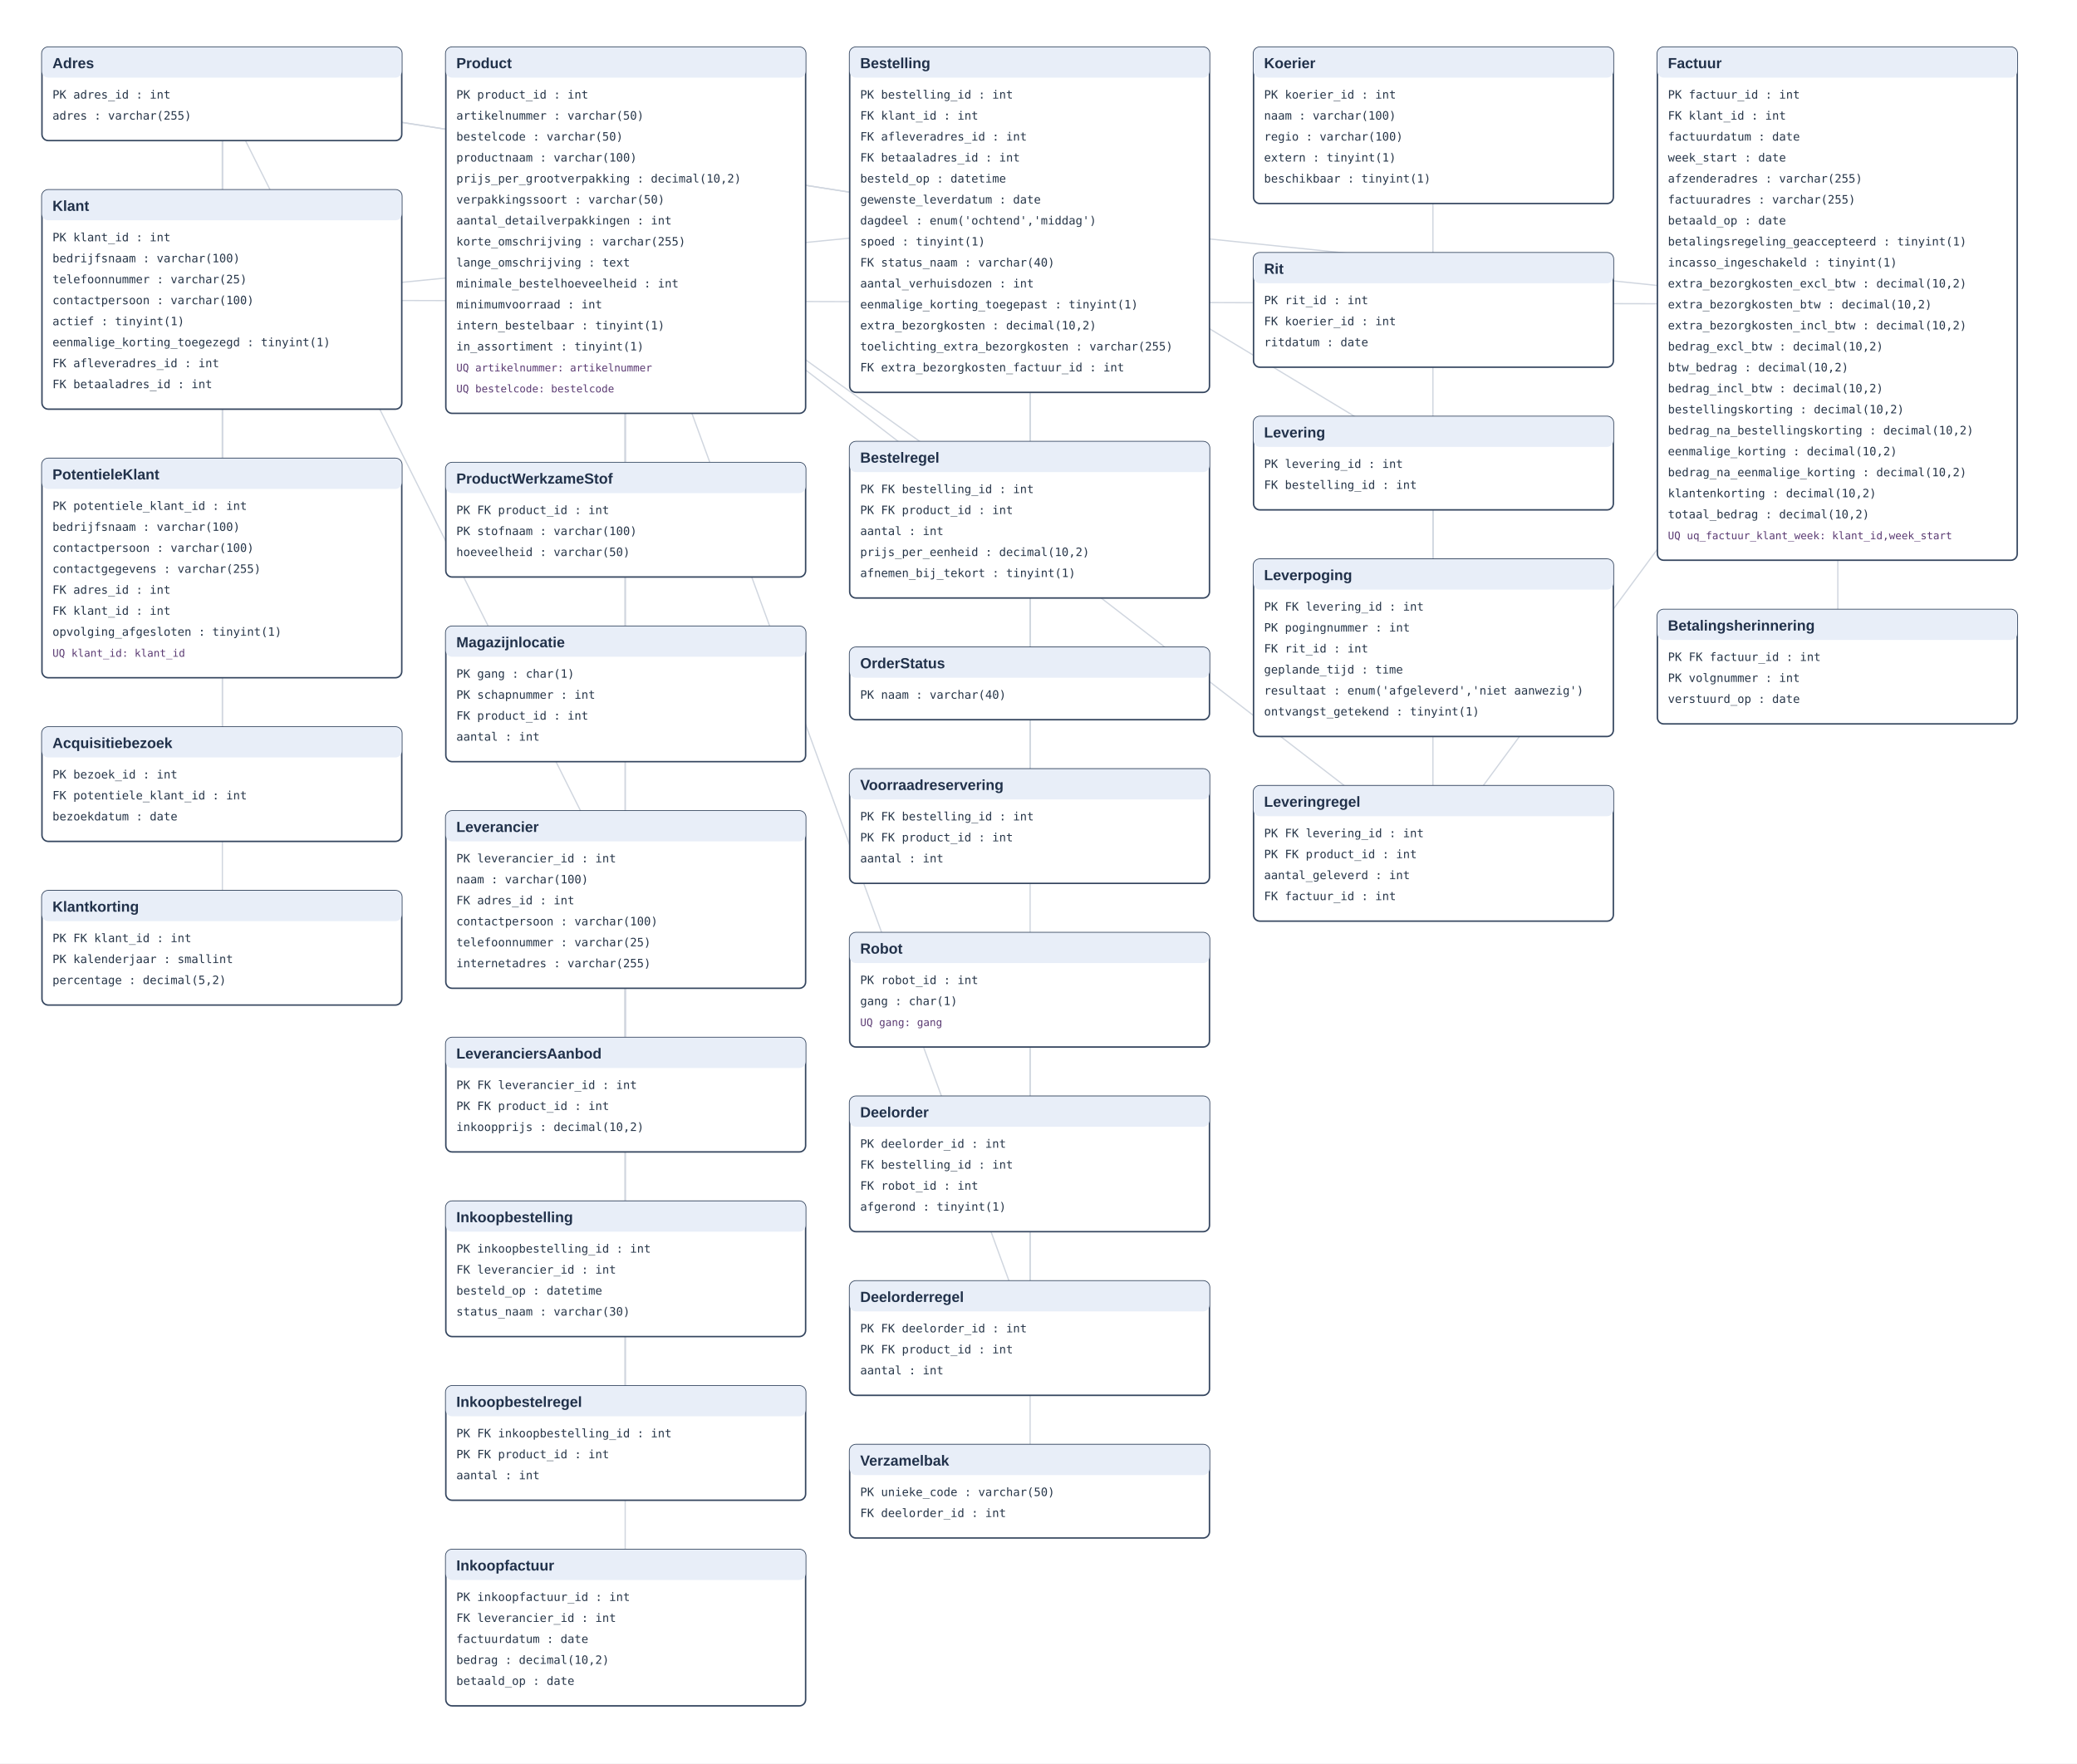
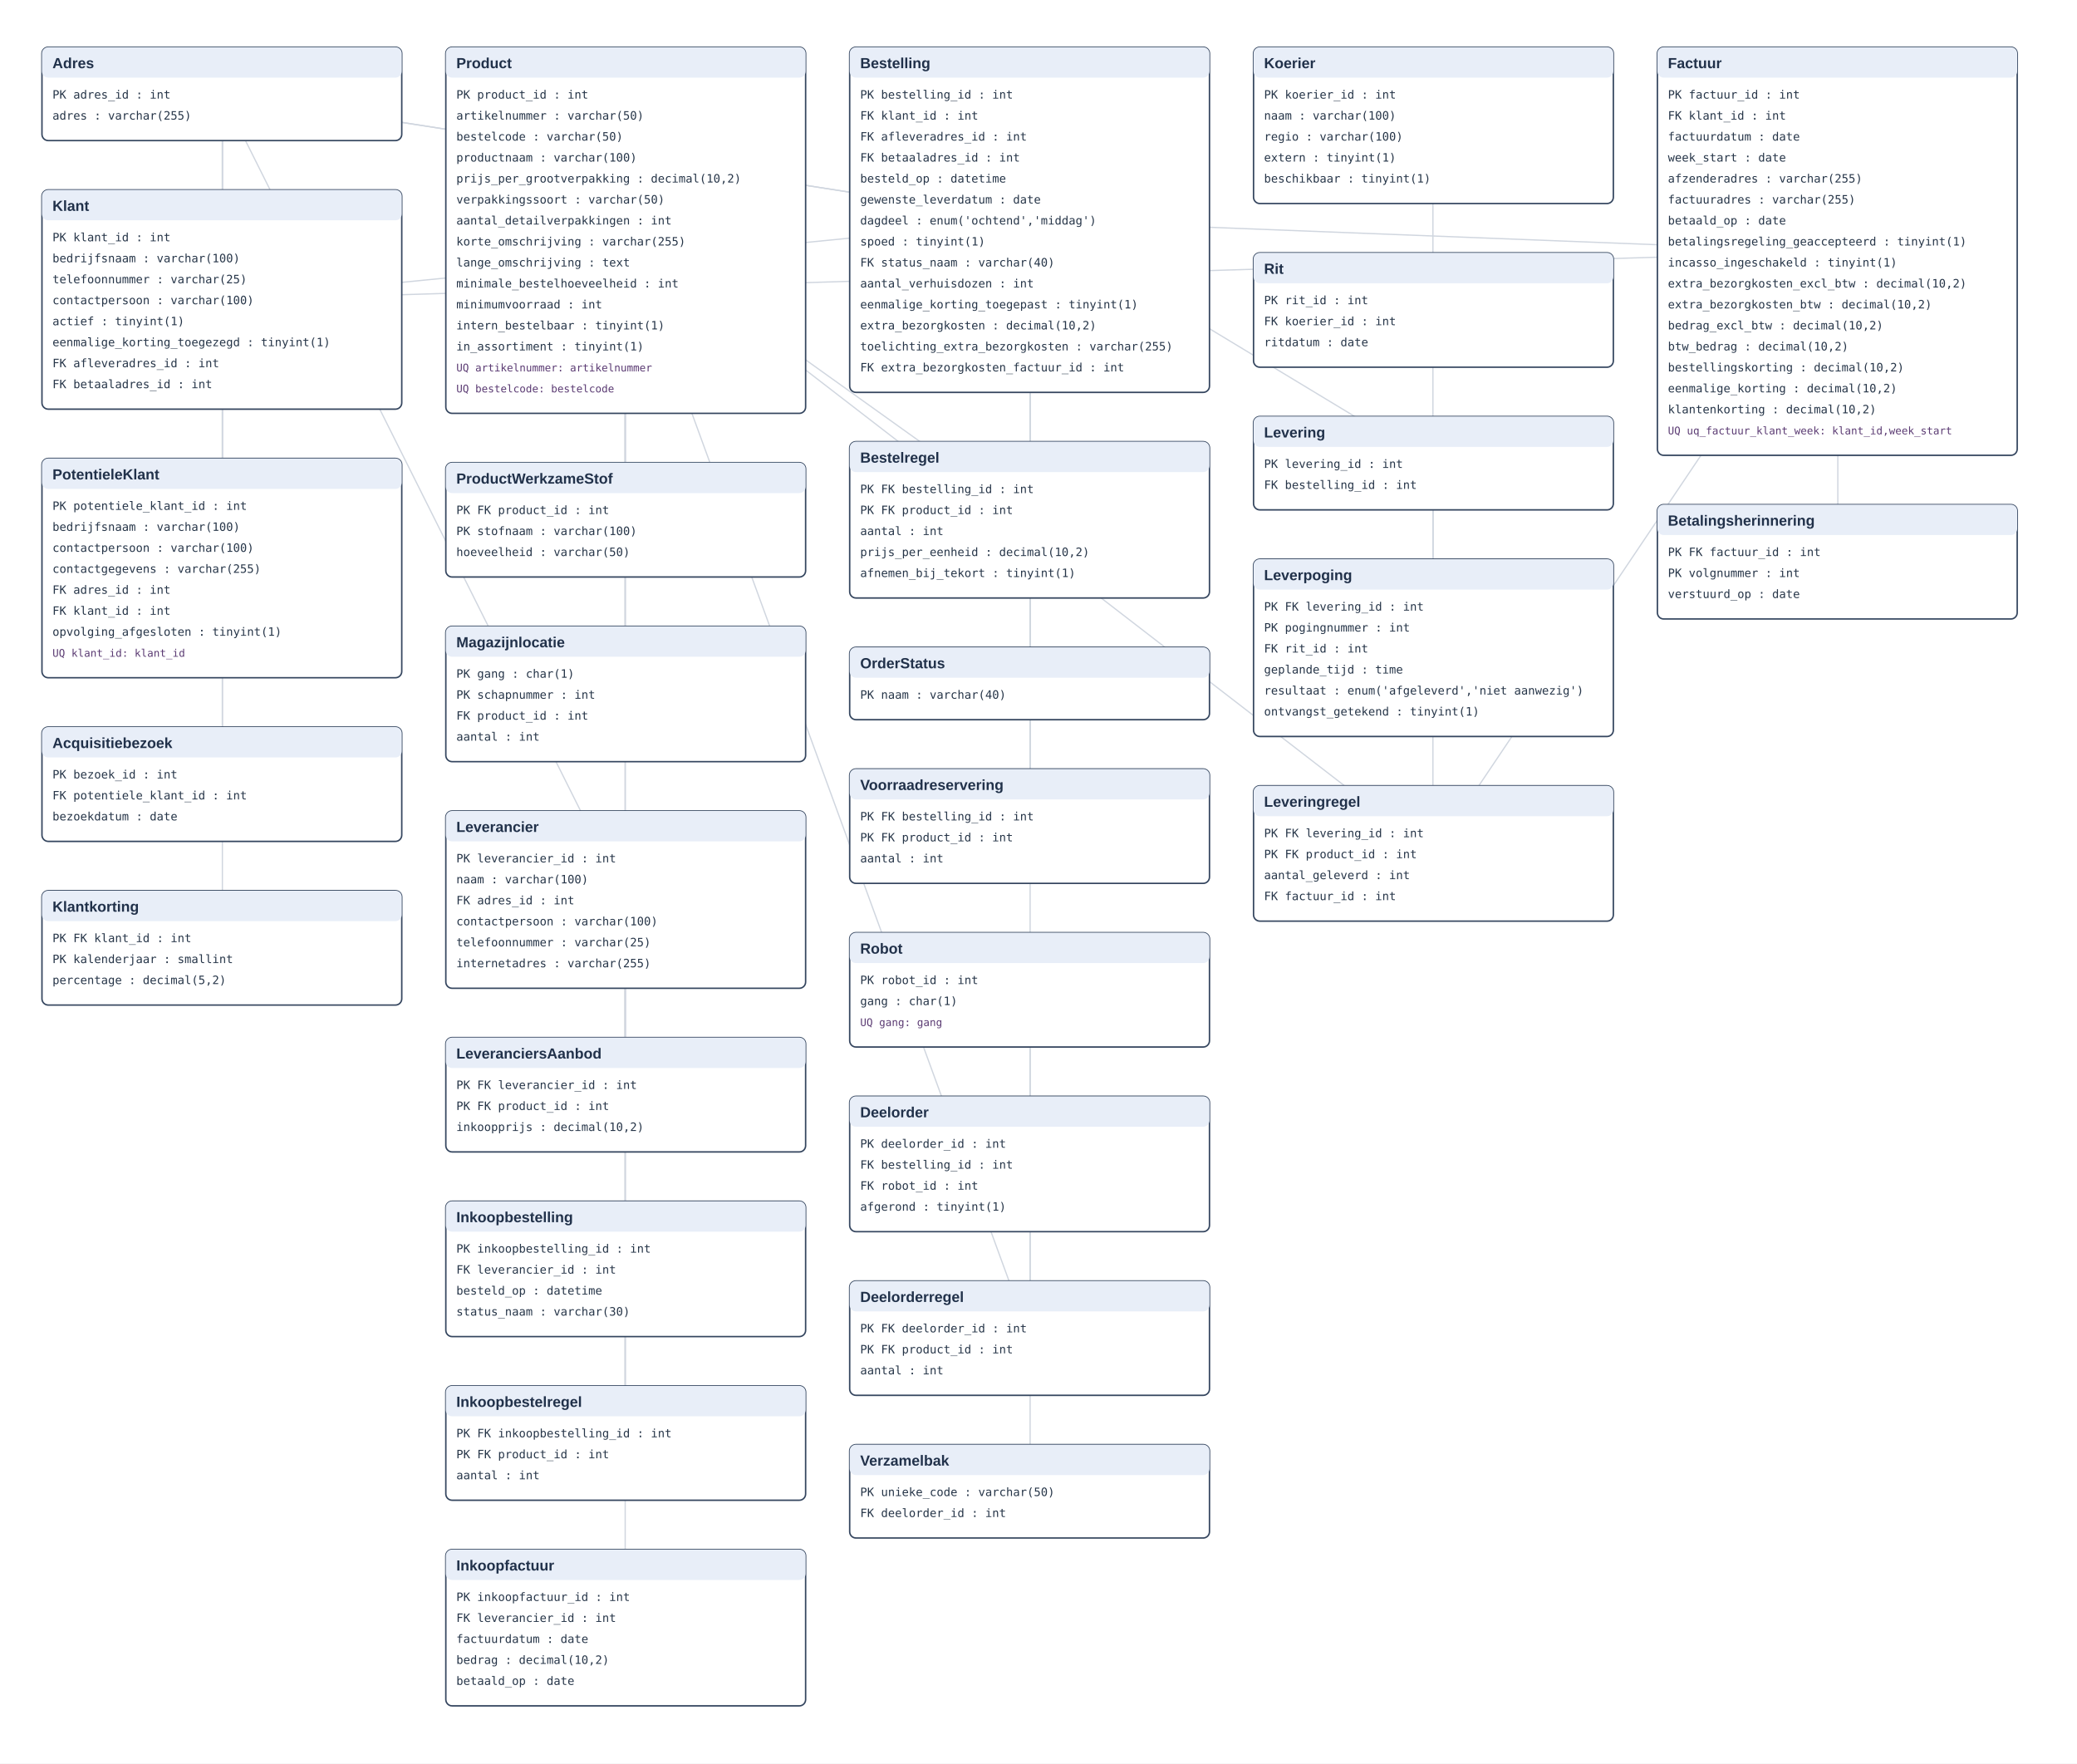
<svg xmlns="http://www.w3.org/2000/svg" width="1980" height="1681" viewBox="0 0 1980 1681">
  <rect width="100%" height="100%" fill="#fff" />
  <defs>
    <marker id="arrow" markerWidth="7" markerHeight="7" refX="6" refY="3" orient="auto">
      <path d="M0 0 L6 3 L0 6" fill="none" stroke="#A0ACBD" />
    </marker>
  </defs>
  <path d="M212,748 L212,542" stroke="#D0D6DF" stroke-width="1.2" fill="none" marker-end="url(#arrow)" />
  <path d="M982,210 L212,286" stroke="#D0D6DF" stroke-width="1.2" fill="none" marker-end="url(#arrow)" />
  <path d="M982,210 L212,90" stroke="#D0D6DF" stroke-width="1.2" fill="none" marker-end="url(#arrow)" />
  <path d="M982,210 L212,90" stroke="#D0D6DF" stroke-width="1.2" fill="none" marker-end="url(#arrow)" />
  <path d="M982,210 L982,652" stroke="#D0D6DF" stroke-width="1.2" fill="none" marker-end="url(#arrow)" />
-   <path d="M982,210 L1752,290" stroke="#D0D6DF" stroke-width="1.2" fill="none" marker-end="url(#arrow)" />
+   <path d="M982,210 L1752,240" stroke="#D0D6DF" stroke-width="1.2" fill="none" marker-end="url(#arrow)" />
  <path d="M982,496 L982,210" stroke="#D0D6DF" stroke-width="1.2" fill="none" marker-end="url(#arrow)" />
  <path d="M982,496 L596,220" stroke="#D0D6DF" stroke-width="1.2" fill="none" marker-end="url(#arrow)" />
-   <path d="M1752,636 L1752,290" stroke="#D0D6DF" stroke-width="1.2" fill="none" marker-end="url(#arrow)" />
+   <path d="M1752,536 L1752,240" stroke="#D0D6DF" stroke-width="1.2" fill="none" marker-end="url(#arrow)" />
  <path d="M982,1110 L982,210" stroke="#D0D6DF" stroke-width="1.2" fill="none" marker-end="url(#arrow)" />
  <path d="M982,1110 L982,944" stroke="#D0D6DF" stroke-width="1.2" fill="none" marker-end="url(#arrow)" />
  <path d="M982,1276 L982,1110" stroke="#D0D6DF" stroke-width="1.2" fill="none" marker-end="url(#arrow)" />
  <path d="M982,1276 L596,220" stroke="#D0D6DF" stroke-width="1.2" fill="none" marker-end="url(#arrow)" />
-   <path d="M1752,290 L212,286" stroke="#D0D6DF" stroke-width="1.2" fill="none" marker-end="url(#arrow)" />
+   <path d="M1752,240 L212,286" stroke="#D0D6DF" stroke-width="1.2" fill="none" marker-end="url(#arrow)" />
  <path d="M596,1210 L596,858" stroke="#D0D6DF" stroke-width="1.2" fill="none" marker-end="url(#arrow)" />
  <path d="M596,1376 L596,1210" stroke="#D0D6DF" stroke-width="1.2" fill="none" marker-end="url(#arrow)" />
  <path d="M596,1376 L596,220" stroke="#D0D6DF" stroke-width="1.2" fill="none" marker-end="url(#arrow)" />
  <path d="M596,1552 L596,858" stroke="#D0D6DF" stroke-width="1.2" fill="none" marker-end="url(#arrow)" />
  <path d="M212,286 L212,90" stroke="#D0D6DF" stroke-width="1.2" fill="none" marker-end="url(#arrow)" />
  <path d="M212,286 L212,90" stroke="#D0D6DF" stroke-width="1.2" fill="none" marker-end="url(#arrow)" />
  <path d="M212,904 L212,286" stroke="#D0D6DF" stroke-width="1.2" fill="none" marker-end="url(#arrow)" />
  <path d="M596,858 L212,90" stroke="#D0D6DF" stroke-width="1.2" fill="none" marker-end="url(#arrow)" />
  <path d="M596,1044 L596,858" stroke="#D0D6DF" stroke-width="1.2" fill="none" marker-end="url(#arrow)" />
  <path d="M596,1044 L596,220" stroke="#D0D6DF" stroke-width="1.2" fill="none" marker-end="url(#arrow)" />
  <path d="M1366,442 L982,210" stroke="#D0D6DF" stroke-width="1.2" fill="none" marker-end="url(#arrow)" />
  <path d="M1366,814 L1366,442" stroke="#D0D6DF" stroke-width="1.2" fill="none" marker-end="url(#arrow)" />
  <path d="M1366,814 L596,220" stroke="#D0D6DF" stroke-width="1.2" fill="none" marker-end="url(#arrow)" />
-   <path d="M1366,814 L1752,290" stroke="#D0D6DF" stroke-width="1.2" fill="none" marker-end="url(#arrow)" />
+   <path d="M1366,814 L1752,240" stroke="#D0D6DF" stroke-width="1.2" fill="none" marker-end="url(#arrow)" />
  <path d="M1366,618 L1366,442" stroke="#D0D6DF" stroke-width="1.2" fill="none" marker-end="url(#arrow)" />
  <path d="M1366,618 L1366,296" stroke="#D0D6DF" stroke-width="1.2" fill="none" marker-end="url(#arrow)" />
  <path d="M596,662 L596,220" stroke="#D0D6DF" stroke-width="1.2" fill="none" marker-end="url(#arrow)" />
  <path d="M212,542 L212,90" stroke="#D0D6DF" stroke-width="1.2" fill="none" marker-end="url(#arrow)" />
  <path d="M212,542 L212,286" stroke="#D0D6DF" stroke-width="1.2" fill="none" marker-end="url(#arrow)" />
  <path d="M596,496 L596,220" stroke="#D0D6DF" stroke-width="1.2" fill="none" marker-end="url(#arrow)" />
  <path d="M1366,296 L1366,120" stroke="#D0D6DF" stroke-width="1.2" fill="none" marker-end="url(#arrow)" />
  <path d="M982,1422 L982,1110" stroke="#D0D6DF" stroke-width="1.2" fill="none" marker-end="url(#arrow)" />
  <path d="M982,788 L982,496" stroke="#D0D6DF" stroke-width="1.2" fill="none" marker-end="url(#arrow)" />
  <path d="M982,788 L982,496" stroke="#D0D6DF" stroke-width="1.2" fill="none" marker-end="url(#arrow)" />
  <rect x="40" y="45" width="343" height="89" rx="6" fill="white" stroke="#35465F" stroke-width="1.4" />
  <rect x="40" y="45" width="343" height="29" rx="6" fill="#E8EEF8" />
  <text x="50" y="65" font-family="Arial" font-size="14" font-weight="bold" fill="#21314A">Adres</text>
  <text x="50" y="94" font-family="monospace" font-size="11" fill="#263548">PK adres_id : int</text>
  <text x="50" y="114" font-family="monospace" font-size="11" fill="#263548">adres : varchar(255)</text>
  <rect x="40" y="181" width="343" height="209" rx="6" fill="white" stroke="#35465F" stroke-width="1.4" />
  <rect x="40" y="181" width="343" height="29" rx="6" fill="#E8EEF8" />
  <text x="50" y="201" font-family="Arial" font-size="14" font-weight="bold" fill="#21314A">Klant</text>
  <text x="50" y="230" font-family="monospace" font-size="11" fill="#263548">PK klant_id : int</text>
  <text x="50" y="250" font-family="monospace" font-size="11" fill="#263548">bedrijfsnaam : varchar(100)</text>
  <text x="50" y="270" font-family="monospace" font-size="11" fill="#263548">telefoonnummer : varchar(25)</text>
  <text x="50" y="290" font-family="monospace" font-size="11" fill="#263548">contactpersoon : varchar(100)</text>
  <text x="50" y="310" font-family="monospace" font-size="11" fill="#263548">actief : tinyint(1)</text>
  <text x="50" y="330" font-family="monospace" font-size="11" fill="#263548">eenmalige_korting_toegezegd : tinyint(1)</text>
  <text x="50" y="350" font-family="monospace" font-size="11" fill="#263548">FK afleveradres_id : int</text>
  <text x="50" y="370" font-family="monospace" font-size="11" fill="#263548">FK betaaladres_id : int</text>
  <rect x="40" y="437" width="343" height="209" rx="6" fill="white" stroke="#35465F" stroke-width="1.4" />
  <rect x="40" y="437" width="343" height="29" rx="6" fill="#E8EEF8" />
  <text x="50" y="457" font-family="Arial" font-size="14" font-weight="bold" fill="#21314A">PotentieleKlant</text>
  <text x="50" y="486" font-family="monospace" font-size="11" fill="#263548">PK potentiele_klant_id : int</text>
  <text x="50" y="506" font-family="monospace" font-size="11" fill="#263548">bedrijfsnaam : varchar(100)</text>
  <text x="50" y="526" font-family="monospace" font-size="11" fill="#263548">contactpersoon : varchar(100)</text>
  <text x="50" y="546" font-family="monospace" font-size="11" fill="#263548">contactgegevens : varchar(255)</text>
  <text x="50" y="566" font-family="monospace" font-size="11" fill="#263548">FK adres_id : int</text>
  <text x="50" y="586" font-family="monospace" font-size="11" fill="#263548">FK klant_id : int</text>
  <text x="50" y="606" font-family="monospace" font-size="11" fill="#263548">opvolging_afgesloten : tinyint(1)</text>
  <text x="50" y="626" font-family="monospace" font-size="10" fill="#5A3A72">UQ klant_id: klant_id</text>
  <rect x="40" y="693" width="343" height="109" rx="6" fill="white" stroke="#35465F" stroke-width="1.4" />
  <rect x="40" y="693" width="343" height="29" rx="6" fill="#E8EEF8" />
  <text x="50" y="713" font-family="Arial" font-size="14" font-weight="bold" fill="#21314A">Acquisitiebezoek</text>
  <text x="50" y="742" font-family="monospace" font-size="11" fill="#263548">PK bezoek_id : int</text>
  <text x="50" y="762" font-family="monospace" font-size="11" fill="#263548">FK potentiele_klant_id : int</text>
  <text x="50" y="782" font-family="monospace" font-size="11" fill="#263548">bezoekdatum : date</text>
  <rect x="40" y="849" width="343" height="109" rx="6" fill="white" stroke="#35465F" stroke-width="1.4" />
  <rect x="40" y="849" width="343" height="29" rx="6" fill="#E8EEF8" />
  <text x="50" y="869" font-family="Arial" font-size="14" font-weight="bold" fill="#21314A">Klantkorting</text>
  <text x="50" y="898" font-family="monospace" font-size="11" fill="#263548">PK FK klant_id : int</text>
  <text x="50" y="918" font-family="monospace" font-size="11" fill="#263548">PK kalenderjaar : smallint</text>
  <text x="50" y="938" font-family="monospace" font-size="11" fill="#263548">percentage : decimal(5,2)</text>
  <rect x="425" y="45" width="343" height="349" rx="6" fill="white" stroke="#35465F" stroke-width="1.4" />
  <rect x="425" y="45" width="343" height="29" rx="6" fill="#E8EEF8" />
  <text x="435" y="65" font-family="Arial" font-size="14" font-weight="bold" fill="#21314A">Product</text>
  <text x="435" y="94" font-family="monospace" font-size="11" fill="#263548">PK product_id : int</text>
  <text x="435" y="114" font-family="monospace" font-size="11" fill="#263548">artikelnummer : varchar(50)</text>
  <text x="435" y="134" font-family="monospace" font-size="11" fill="#263548">bestelcode : varchar(50)</text>
  <text x="435" y="154" font-family="monospace" font-size="11" fill="#263548">productnaam : varchar(100)</text>
  <text x="435" y="174" font-family="monospace" font-size="11" fill="#263548">prijs_per_grootverpakking : decimal(10,2)</text>
  <text x="435" y="194" font-family="monospace" font-size="11" fill="#263548">verpakkingssoort : varchar(50)</text>
  <text x="435" y="214" font-family="monospace" font-size="11" fill="#263548">aantal_detailverpakkingen : int</text>
  <text x="435" y="234" font-family="monospace" font-size="11" fill="#263548">korte_omschrijving : varchar(255)</text>
  <text x="435" y="254" font-family="monospace" font-size="11" fill="#263548">lange_omschrijving : text</text>
  <text x="435" y="274" font-family="monospace" font-size="11" fill="#263548">minimale_bestelhoeveelheid : int</text>
  <text x="435" y="294" font-family="monospace" font-size="11" fill="#263548">minimumvoorraad : int</text>
  <text x="435" y="314" font-family="monospace" font-size="11" fill="#263548">intern_bestelbaar : tinyint(1)</text>
  <text x="435" y="334" font-family="monospace" font-size="11" fill="#263548">in_assortiment : tinyint(1)</text>
  <text x="435" y="354" font-family="monospace" font-size="10" fill="#5A3A72">UQ artikelnummer: artikelnummer</text>
  <text x="435" y="374" font-family="monospace" font-size="10" fill="#5A3A72">UQ bestelcode: bestelcode</text>
  <rect x="425" y="441" width="343" height="109" rx="6" fill="white" stroke="#35465F" stroke-width="1.4" />
  <rect x="425" y="441" width="343" height="29" rx="6" fill="#E8EEF8" />
  <text x="435" y="461" font-family="Arial" font-size="14" font-weight="bold" fill="#21314A">ProductWerkzameStof</text>
  <text x="435" y="490" font-family="monospace" font-size="11" fill="#263548">PK FK product_id : int</text>
  <text x="435" y="510" font-family="monospace" font-size="11" fill="#263548">PK stofnaam : varchar(100)</text>
  <text x="435" y="530" font-family="monospace" font-size="11" fill="#263548">hoeveelheid : varchar(50)</text>
  <rect x="425" y="597" width="343" height="129" rx="6" fill="white" stroke="#35465F" stroke-width="1.4" />
  <rect x="425" y="597" width="343" height="29" rx="6" fill="#E8EEF8" />
  <text x="435" y="617" font-family="Arial" font-size="14" font-weight="bold" fill="#21314A">Magazijnlocatie</text>
  <text x="435" y="646" font-family="monospace" font-size="11" fill="#263548">PK gang : char(1)</text>
  <text x="435" y="666" font-family="monospace" font-size="11" fill="#263548">PK schapnummer : int</text>
  <text x="435" y="686" font-family="monospace" font-size="11" fill="#263548">FK product_id : int</text>
  <text x="435" y="706" font-family="monospace" font-size="11" fill="#263548">aantal : int</text>
  <rect x="425" y="773" width="343" height="169" rx="6" fill="white" stroke="#35465F" stroke-width="1.4" />
  <rect x="425" y="773" width="343" height="29" rx="6" fill="#E8EEF8" />
  <text x="435" y="793" font-family="Arial" font-size="14" font-weight="bold" fill="#21314A">Leverancier</text>
  <text x="435" y="822" font-family="monospace" font-size="11" fill="#263548">PK leverancier_id : int</text>
  <text x="435" y="842" font-family="monospace" font-size="11" fill="#263548">naam : varchar(100)</text>
  <text x="435" y="862" font-family="monospace" font-size="11" fill="#263548">FK adres_id : int</text>
  <text x="435" y="882" font-family="monospace" font-size="11" fill="#263548">contactpersoon : varchar(100)</text>
  <text x="435" y="902" font-family="monospace" font-size="11" fill="#263548">telefoonnummer : varchar(25)</text>
  <text x="435" y="922" font-family="monospace" font-size="11" fill="#263548">internetadres : varchar(255)</text>
  <rect x="425" y="989" width="343" height="109" rx="6" fill="white" stroke="#35465F" stroke-width="1.4" />
  <rect x="425" y="989" width="343" height="29" rx="6" fill="#E8EEF8" />
  <text x="435" y="1009" font-family="Arial" font-size="14" font-weight="bold" fill="#21314A">LeveranciersAanbod</text>
  <text x="435" y="1038" font-family="monospace" font-size="11" fill="#263548">PK FK leverancier_id : int</text>
  <text x="435" y="1058" font-family="monospace" font-size="11" fill="#263548">PK FK product_id : int</text>
  <text x="435" y="1078" font-family="monospace" font-size="11" fill="#263548">inkoopprijs : decimal(10,2)</text>
  <rect x="425" y="1145" width="343" height="129" rx="6" fill="white" stroke="#35465F" stroke-width="1.4" />
  <rect x="425" y="1145" width="343" height="29" rx="6" fill="#E8EEF8" />
  <text x="435" y="1165" font-family="Arial" font-size="14" font-weight="bold" fill="#21314A">Inkoopbestelling</text>
  <text x="435" y="1194" font-family="monospace" font-size="11" fill="#263548">PK inkoopbestelling_id : int</text>
  <text x="435" y="1214" font-family="monospace" font-size="11" fill="#263548">FK leverancier_id : int</text>
  <text x="435" y="1234" font-family="monospace" font-size="11" fill="#263548">besteld_op : datetime</text>
  <text x="435" y="1254" font-family="monospace" font-size="11" fill="#263548">status_naam : varchar(30)</text>
  <rect x="425" y="1321" width="343" height="109" rx="6" fill="white" stroke="#35465F" stroke-width="1.4" />
  <rect x="425" y="1321" width="343" height="29" rx="6" fill="#E8EEF8" />
  <text x="435" y="1341" font-family="Arial" font-size="14" font-weight="bold" fill="#21314A">Inkoopbestelregel</text>
  <text x="435" y="1370" font-family="monospace" font-size="11" fill="#263548">PK FK inkoopbestelling_id : int</text>
  <text x="435" y="1390" font-family="monospace" font-size="11" fill="#263548">PK FK product_id : int</text>
  <text x="435" y="1410" font-family="monospace" font-size="11" fill="#263548">aantal : int</text>
  <rect x="425" y="1477" width="343" height="149" rx="6" fill="white" stroke="#35465F" stroke-width="1.4" />
  <rect x="425" y="1477" width="343" height="29" rx="6" fill="#E8EEF8" />
  <text x="435" y="1497" font-family="Arial" font-size="14" font-weight="bold" fill="#21314A">Inkoopfactuur</text>
  <text x="435" y="1526" font-family="monospace" font-size="11" fill="#263548">PK inkoopfactuur_id : int</text>
  <text x="435" y="1546" font-family="monospace" font-size="11" fill="#263548">FK leverancier_id : int</text>
  <text x="435" y="1566" font-family="monospace" font-size="11" fill="#263548">factuurdatum : date</text>
  <text x="435" y="1586" font-family="monospace" font-size="11" fill="#263548">bedrag : decimal(10,2)</text>
  <text x="435" y="1606" font-family="monospace" font-size="11" fill="#263548">betaald_op : date</text>
  <rect x="810" y="45" width="343" height="329" rx="6" fill="white" stroke="#35465F" stroke-width="1.4" />
  <rect x="810" y="45" width="343" height="29" rx="6" fill="#E8EEF8" />
  <text x="820" y="65" font-family="Arial" font-size="14" font-weight="bold" fill="#21314A">Bestelling</text>
  <text x="820" y="94" font-family="monospace" font-size="11" fill="#263548">PK bestelling_id : int</text>
  <text x="820" y="114" font-family="monospace" font-size="11" fill="#263548">FK klant_id : int</text>
  <text x="820" y="134" font-family="monospace" font-size="11" fill="#263548">FK afleveradres_id : int</text>
  <text x="820" y="154" font-family="monospace" font-size="11" fill="#263548">FK betaaladres_id : int</text>
  <text x="820" y="174" font-family="monospace" font-size="11" fill="#263548">besteld_op : datetime</text>
  <text x="820" y="194" font-family="monospace" font-size="11" fill="#263548">gewenste_leverdatum : date</text>
  <text x="820" y="214" font-family="monospace" font-size="11" fill="#263548">dagdeel : enum('ochtend','middag')</text>
  <text x="820" y="234" font-family="monospace" font-size="11" fill="#263548">spoed : tinyint(1)</text>
  <text x="820" y="254" font-family="monospace" font-size="11" fill="#263548">FK status_naam : varchar(40)</text>
  <text x="820" y="274" font-family="monospace" font-size="11" fill="#263548">aantal_verhuisdozen : int</text>
  <text x="820" y="294" font-family="monospace" font-size="11" fill="#263548">eenmalige_korting_toegepast : tinyint(1)</text>
  <text x="820" y="314" font-family="monospace" font-size="11" fill="#263548">extra_bezorgkosten : decimal(10,2)</text>
  <text x="820" y="334" font-family="monospace" font-size="11" fill="#263548">toelichting_extra_bezorgkosten : varchar(255)</text>
  <text x="820" y="354" font-family="monospace" font-size="11" fill="#263548">FK extra_bezorgkosten_factuur_id : int</text>
  <rect x="810" y="421" width="343" height="149" rx="6" fill="white" stroke="#35465F" stroke-width="1.4" />
  <rect x="810" y="421" width="343" height="29" rx="6" fill="#E8EEF8" />
  <text x="820" y="441" font-family="Arial" font-size="14" font-weight="bold" fill="#21314A">Bestelregel</text>
  <text x="820" y="470" font-family="monospace" font-size="11" fill="#263548">PK FK bestelling_id : int</text>
  <text x="820" y="490" font-family="monospace" font-size="11" fill="#263548">PK FK product_id : int</text>
  <text x="820" y="510" font-family="monospace" font-size="11" fill="#263548">aantal : int</text>
  <text x="820" y="530" font-family="monospace" font-size="11" fill="#263548">prijs_per_eenheid : decimal(10,2)</text>
  <text x="820" y="550" font-family="monospace" font-size="11" fill="#263548">afnemen_bij_tekort : tinyint(1)</text>
  <rect x="810" y="617" width="343" height="69" rx="6" fill="white" stroke="#35465F" stroke-width="1.4" />
  <rect x="810" y="617" width="343" height="29" rx="6" fill="#E8EEF8" />
  <text x="820" y="637" font-family="Arial" font-size="14" font-weight="bold" fill="#21314A">OrderStatus</text>
  <text x="820" y="666" font-family="monospace" font-size="11" fill="#263548">PK naam : varchar(40)</text>
  <rect x="810" y="733" width="343" height="109" rx="6" fill="white" stroke="#35465F" stroke-width="1.4" />
  <rect x="810" y="733" width="343" height="29" rx="6" fill="#E8EEF8" />
  <text x="820" y="753" font-family="Arial" font-size="14" font-weight="bold" fill="#21314A">Voorraadreservering</text>
  <text x="820" y="782" font-family="monospace" font-size="11" fill="#263548">PK FK bestelling_id : int</text>
  <text x="820" y="802" font-family="monospace" font-size="11" fill="#263548">PK FK product_id : int</text>
  <text x="820" y="822" font-family="monospace" font-size="11" fill="#263548">aantal : int</text>
  <rect x="810" y="889" width="343" height="109" rx="6" fill="white" stroke="#35465F" stroke-width="1.4" />
  <rect x="810" y="889" width="343" height="29" rx="6" fill="#E8EEF8" />
  <text x="820" y="909" font-family="Arial" font-size="14" font-weight="bold" fill="#21314A">Robot</text>
  <text x="820" y="938" font-family="monospace" font-size="11" fill="#263548">PK robot_id : int</text>
  <text x="820" y="958" font-family="monospace" font-size="11" fill="#263548">gang : char(1)</text>
  <text x="820" y="978" font-family="monospace" font-size="10" fill="#5A3A72">UQ gang: gang</text>
  <rect x="810" y="1045" width="343" height="129" rx="6" fill="white" stroke="#35465F" stroke-width="1.4" />
  <rect x="810" y="1045" width="343" height="29" rx="6" fill="#E8EEF8" />
  <text x="820" y="1065" font-family="Arial" font-size="14" font-weight="bold" fill="#21314A">Deelorder</text>
  <text x="820" y="1094" font-family="monospace" font-size="11" fill="#263548">PK deelorder_id : int</text>
  <text x="820" y="1114" font-family="monospace" font-size="11" fill="#263548">FK bestelling_id : int</text>
  <text x="820" y="1134" font-family="monospace" font-size="11" fill="#263548">FK robot_id : int</text>
  <text x="820" y="1154" font-family="monospace" font-size="11" fill="#263548">afgerond : tinyint(1)</text>
  <rect x="810" y="1221" width="343" height="109" rx="6" fill="white" stroke="#35465F" stroke-width="1.4" />
  <rect x="810" y="1221" width="343" height="29" rx="6" fill="#E8EEF8" />
  <text x="820" y="1241" font-family="Arial" font-size="14" font-weight="bold" fill="#21314A">Deelorderregel</text>
  <text x="820" y="1270" font-family="monospace" font-size="11" fill="#263548">PK FK deelorder_id : int</text>
  <text x="820" y="1290" font-family="monospace" font-size="11" fill="#263548">PK FK product_id : int</text>
  <text x="820" y="1310" font-family="monospace" font-size="11" fill="#263548">aantal : int</text>
  <rect x="810" y="1377" width="343" height="89" rx="6" fill="white" stroke="#35465F" stroke-width="1.4" />
  <rect x="810" y="1377" width="343" height="29" rx="6" fill="#E8EEF8" />
  <text x="820" y="1397" font-family="Arial" font-size="14" font-weight="bold" fill="#21314A">Verzamelbak</text>
  <text x="820" y="1426" font-family="monospace" font-size="11" fill="#263548">PK unieke_code : varchar(50)</text>
  <text x="820" y="1446" font-family="monospace" font-size="11" fill="#263548">FK deelorder_id : int</text>
  <rect x="1195" y="45" width="343" height="149" rx="6" fill="white" stroke="#35465F" stroke-width="1.4" />
  <rect x="1195" y="45" width="343" height="29" rx="6" fill="#E8EEF8" />
  <text x="1205" y="65" font-family="Arial" font-size="14" font-weight="bold" fill="#21314A">Koerier</text>
  <text x="1205" y="94" font-family="monospace" font-size="11" fill="#263548">PK koerier_id : int</text>
  <text x="1205" y="114" font-family="monospace" font-size="11" fill="#263548">naam : varchar(100)</text>
  <text x="1205" y="134" font-family="monospace" font-size="11" fill="#263548">regio : varchar(100)</text>
  <text x="1205" y="154" font-family="monospace" font-size="11" fill="#263548">extern : tinyint(1)</text>
  <text x="1205" y="174" font-family="monospace" font-size="11" fill="#263548">beschikbaar : tinyint(1)</text>
  <rect x="1195" y="241" width="343" height="109" rx="6" fill="white" stroke="#35465F" stroke-width="1.4" />
  <rect x="1195" y="241" width="343" height="29" rx="6" fill="#E8EEF8" />
  <text x="1205" y="261" font-family="Arial" font-size="14" font-weight="bold" fill="#21314A">Rit</text>
  <text x="1205" y="290" font-family="monospace" font-size="11" fill="#263548">PK rit_id : int</text>
  <text x="1205" y="310" font-family="monospace" font-size="11" fill="#263548">FK koerier_id : int</text>
  <text x="1205" y="330" font-family="monospace" font-size="11" fill="#263548">ritdatum : date</text>
  <rect x="1195" y="397" width="343" height="89" rx="6" fill="white" stroke="#35465F" stroke-width="1.4" />
  <rect x="1195" y="397" width="343" height="29" rx="6" fill="#E8EEF8" />
  <text x="1205" y="417" font-family="Arial" font-size="14" font-weight="bold" fill="#21314A">Levering</text>
  <text x="1205" y="446" font-family="monospace" font-size="11" fill="#263548">PK levering_id : int</text>
  <text x="1205" y="466" font-family="monospace" font-size="11" fill="#263548">FK bestelling_id : int</text>
  <rect x="1195" y="533" width="343" height="169" rx="6" fill="white" stroke="#35465F" stroke-width="1.4" />
  <rect x="1195" y="533" width="343" height="29" rx="6" fill="#E8EEF8" />
  <text x="1205" y="553" font-family="Arial" font-size="14" font-weight="bold" fill="#21314A">Leverpoging</text>
  <text x="1205" y="582" font-family="monospace" font-size="11" fill="#263548">PK FK levering_id : int</text>
  <text x="1205" y="602" font-family="monospace" font-size="11" fill="#263548">PK pogingnummer : int</text>
  <text x="1205" y="622" font-family="monospace" font-size="11" fill="#263548">FK rit_id : int</text>
  <text x="1205" y="642" font-family="monospace" font-size="11" fill="#263548">geplande_tijd : time</text>
  <text x="1205" y="662" font-family="monospace" font-size="11" fill="#263548">resultaat : enum('afgeleverd','niet aanwezig')</text>
  <text x="1205" y="682" font-family="monospace" font-size="11" fill="#263548">ontvangst_getekend : tinyint(1)</text>
  <rect x="1195" y="749" width="343" height="129" rx="6" fill="white" stroke="#35465F" stroke-width="1.4" />
  <rect x="1195" y="749" width="343" height="29" rx="6" fill="#E8EEF8" />
  <text x="1205" y="769" font-family="Arial" font-size="14" font-weight="bold" fill="#21314A">Leveringregel</text>
  <text x="1205" y="798" font-family="monospace" font-size="11" fill="#263548">PK FK levering_id : int</text>
  <text x="1205" y="818" font-family="monospace" font-size="11" fill="#263548">PK FK product_id : int</text>
  <text x="1205" y="838" font-family="monospace" font-size="11" fill="#263548">aantal_geleverd : int</text>
  <text x="1205" y="858" font-family="monospace" font-size="11" fill="#263548">FK factuur_id : int</text>
-   <rect x="1580" y="45" width="343" height="489" rx="6" fill="white" stroke="#35465F" stroke-width="1.4" />
+   <rect x="1580" y="45" width="343" height="389" rx="6" fill="white" stroke="#35465F" stroke-width="1.4" />
  <rect x="1580" y="45" width="343" height="29" rx="6" fill="#E8EEF8" />
  <text x="1590" y="65" font-family="Arial" font-size="14" font-weight="bold" fill="#21314A">Factuur</text>
  <text x="1590" y="94" font-family="monospace" font-size="11" fill="#263548">PK factuur_id : int</text>
  <text x="1590" y="114" font-family="monospace" font-size="11" fill="#263548">FK klant_id : int</text>
  <text x="1590" y="134" font-family="monospace" font-size="11" fill="#263548">factuurdatum : date</text>
  <text x="1590" y="154" font-family="monospace" font-size="11" fill="#263548">week_start : date</text>
  <text x="1590" y="174" font-family="monospace" font-size="11" fill="#263548">afzenderadres : varchar(255)</text>
  <text x="1590" y="194" font-family="monospace" font-size="11" fill="#263548">factuuradres : varchar(255)</text>
  <text x="1590" y="214" font-family="monospace" font-size="11" fill="#263548">betaald_op : date</text>
  <text x="1590" y="234" font-family="monospace" font-size="11" fill="#263548">betalingsregeling_geaccepteerd : tinyint(1)</text>
  <text x="1590" y="254" font-family="monospace" font-size="11" fill="#263548">incasso_ingeschakeld : tinyint(1)</text>
  <text x="1590" y="274" font-family="monospace" font-size="11" fill="#263548">extra_bezorgkosten_excl_btw : decimal(10,2)</text>
  <text x="1590" y="294" font-family="monospace" font-size="11" fill="#263548">extra_bezorgkosten_btw : decimal(10,2)</text>
-   <text x="1590" y="314" font-family="monospace" font-size="11" fill="#263548">extra_bezorgkosten_incl_btw : decimal(10,2)</text>
-   <text x="1590" y="334" font-family="monospace" font-size="11" fill="#263548">bedrag_excl_btw : decimal(10,2)</text>
-   <text x="1590" y="354" font-family="monospace" font-size="11" fill="#263548">btw_bedrag : decimal(10,2)</text>
-   <text x="1590" y="374" font-family="monospace" font-size="11" fill="#263548">bedrag_incl_btw : decimal(10,2)</text>
-   <text x="1590" y="394" font-family="monospace" font-size="11" fill="#263548">bestellingskorting : decimal(10,2)</text>
-   <text x="1590" y="414" font-family="monospace" font-size="11" fill="#263548">bedrag_na_bestellingskorting : decimal(10,2)</text>
-   <text x="1590" y="434" font-family="monospace" font-size="11" fill="#263548">eenmalige_korting : decimal(10,2)</text>
-   <text x="1590" y="454" font-family="monospace" font-size="11" fill="#263548">bedrag_na_eenmalige_korting : decimal(10,2)</text>
-   <text x="1590" y="474" font-family="monospace" font-size="11" fill="#263548">klantenkorting : decimal(10,2)</text>
-   <text x="1590" y="494" font-family="monospace" font-size="11" fill="#263548">totaal_bedrag : decimal(10,2)</text>
-   <text x="1590" y="514" font-family="monospace" font-size="10" fill="#5A3A72">UQ uq_factuur_klant_week: klant_id,week_start</text>
-   <rect x="1580" y="581" width="343" height="109" rx="6" fill="white" stroke="#35465F" stroke-width="1.4" />
-   <rect x="1580" y="581" width="343" height="29" rx="6" fill="#E8EEF8" />
-   <text x="1590" y="601" font-family="Arial" font-size="14" font-weight="bold" fill="#21314A">Betalingsherinnering</text>
-   <text x="1590" y="630" font-family="monospace" font-size="11" fill="#263548">PK FK factuur_id : int</text>
-   <text x="1590" y="650" font-family="monospace" font-size="11" fill="#263548">PK volgnummer : int</text>
-   <text x="1590" y="670" font-family="monospace" font-size="11" fill="#263548">verstuurd_op : date</text>
+   <text x="1590" y="314" font-family="monospace" font-size="11" fill="#263548">bedrag_excl_btw : decimal(10,2)</text>
+   <text x="1590" y="334" font-family="monospace" font-size="11" fill="#263548">btw_bedrag : decimal(10,2)</text>
+   <text x="1590" y="354" font-family="monospace" font-size="11" fill="#263548">bestellingskorting : decimal(10,2)</text>
+   <text x="1590" y="374" font-family="monospace" font-size="11" fill="#263548">eenmalige_korting : decimal(10,2)</text>
+   <text x="1590" y="394" font-family="monospace" font-size="11" fill="#263548">klantenkorting : decimal(10,2)</text>
+   <text x="1590" y="414" font-family="monospace" font-size="10" fill="#5A3A72">UQ uq_factuur_klant_week: klant_id,week_start</text>
+   <rect x="1580" y="481" width="343" height="109" rx="6" fill="white" stroke="#35465F" stroke-width="1.4" />
+   <rect x="1580" y="481" width="343" height="29" rx="6" fill="#E8EEF8" />
+   <text x="1590" y="501" font-family="Arial" font-size="14" font-weight="bold" fill="#21314A">Betalingsherinnering</text>
+   <text x="1590" y="530" font-family="monospace" font-size="11" fill="#263548">PK FK factuur_id : int</text>
+   <text x="1590" y="550" font-family="monospace" font-size="11" fill="#263548">PK volgnummer : int</text>
+   <text x="1590" y="570" font-family="monospace" font-size="11" fill="#263548">verstuurd_op : date</text>
</svg>
